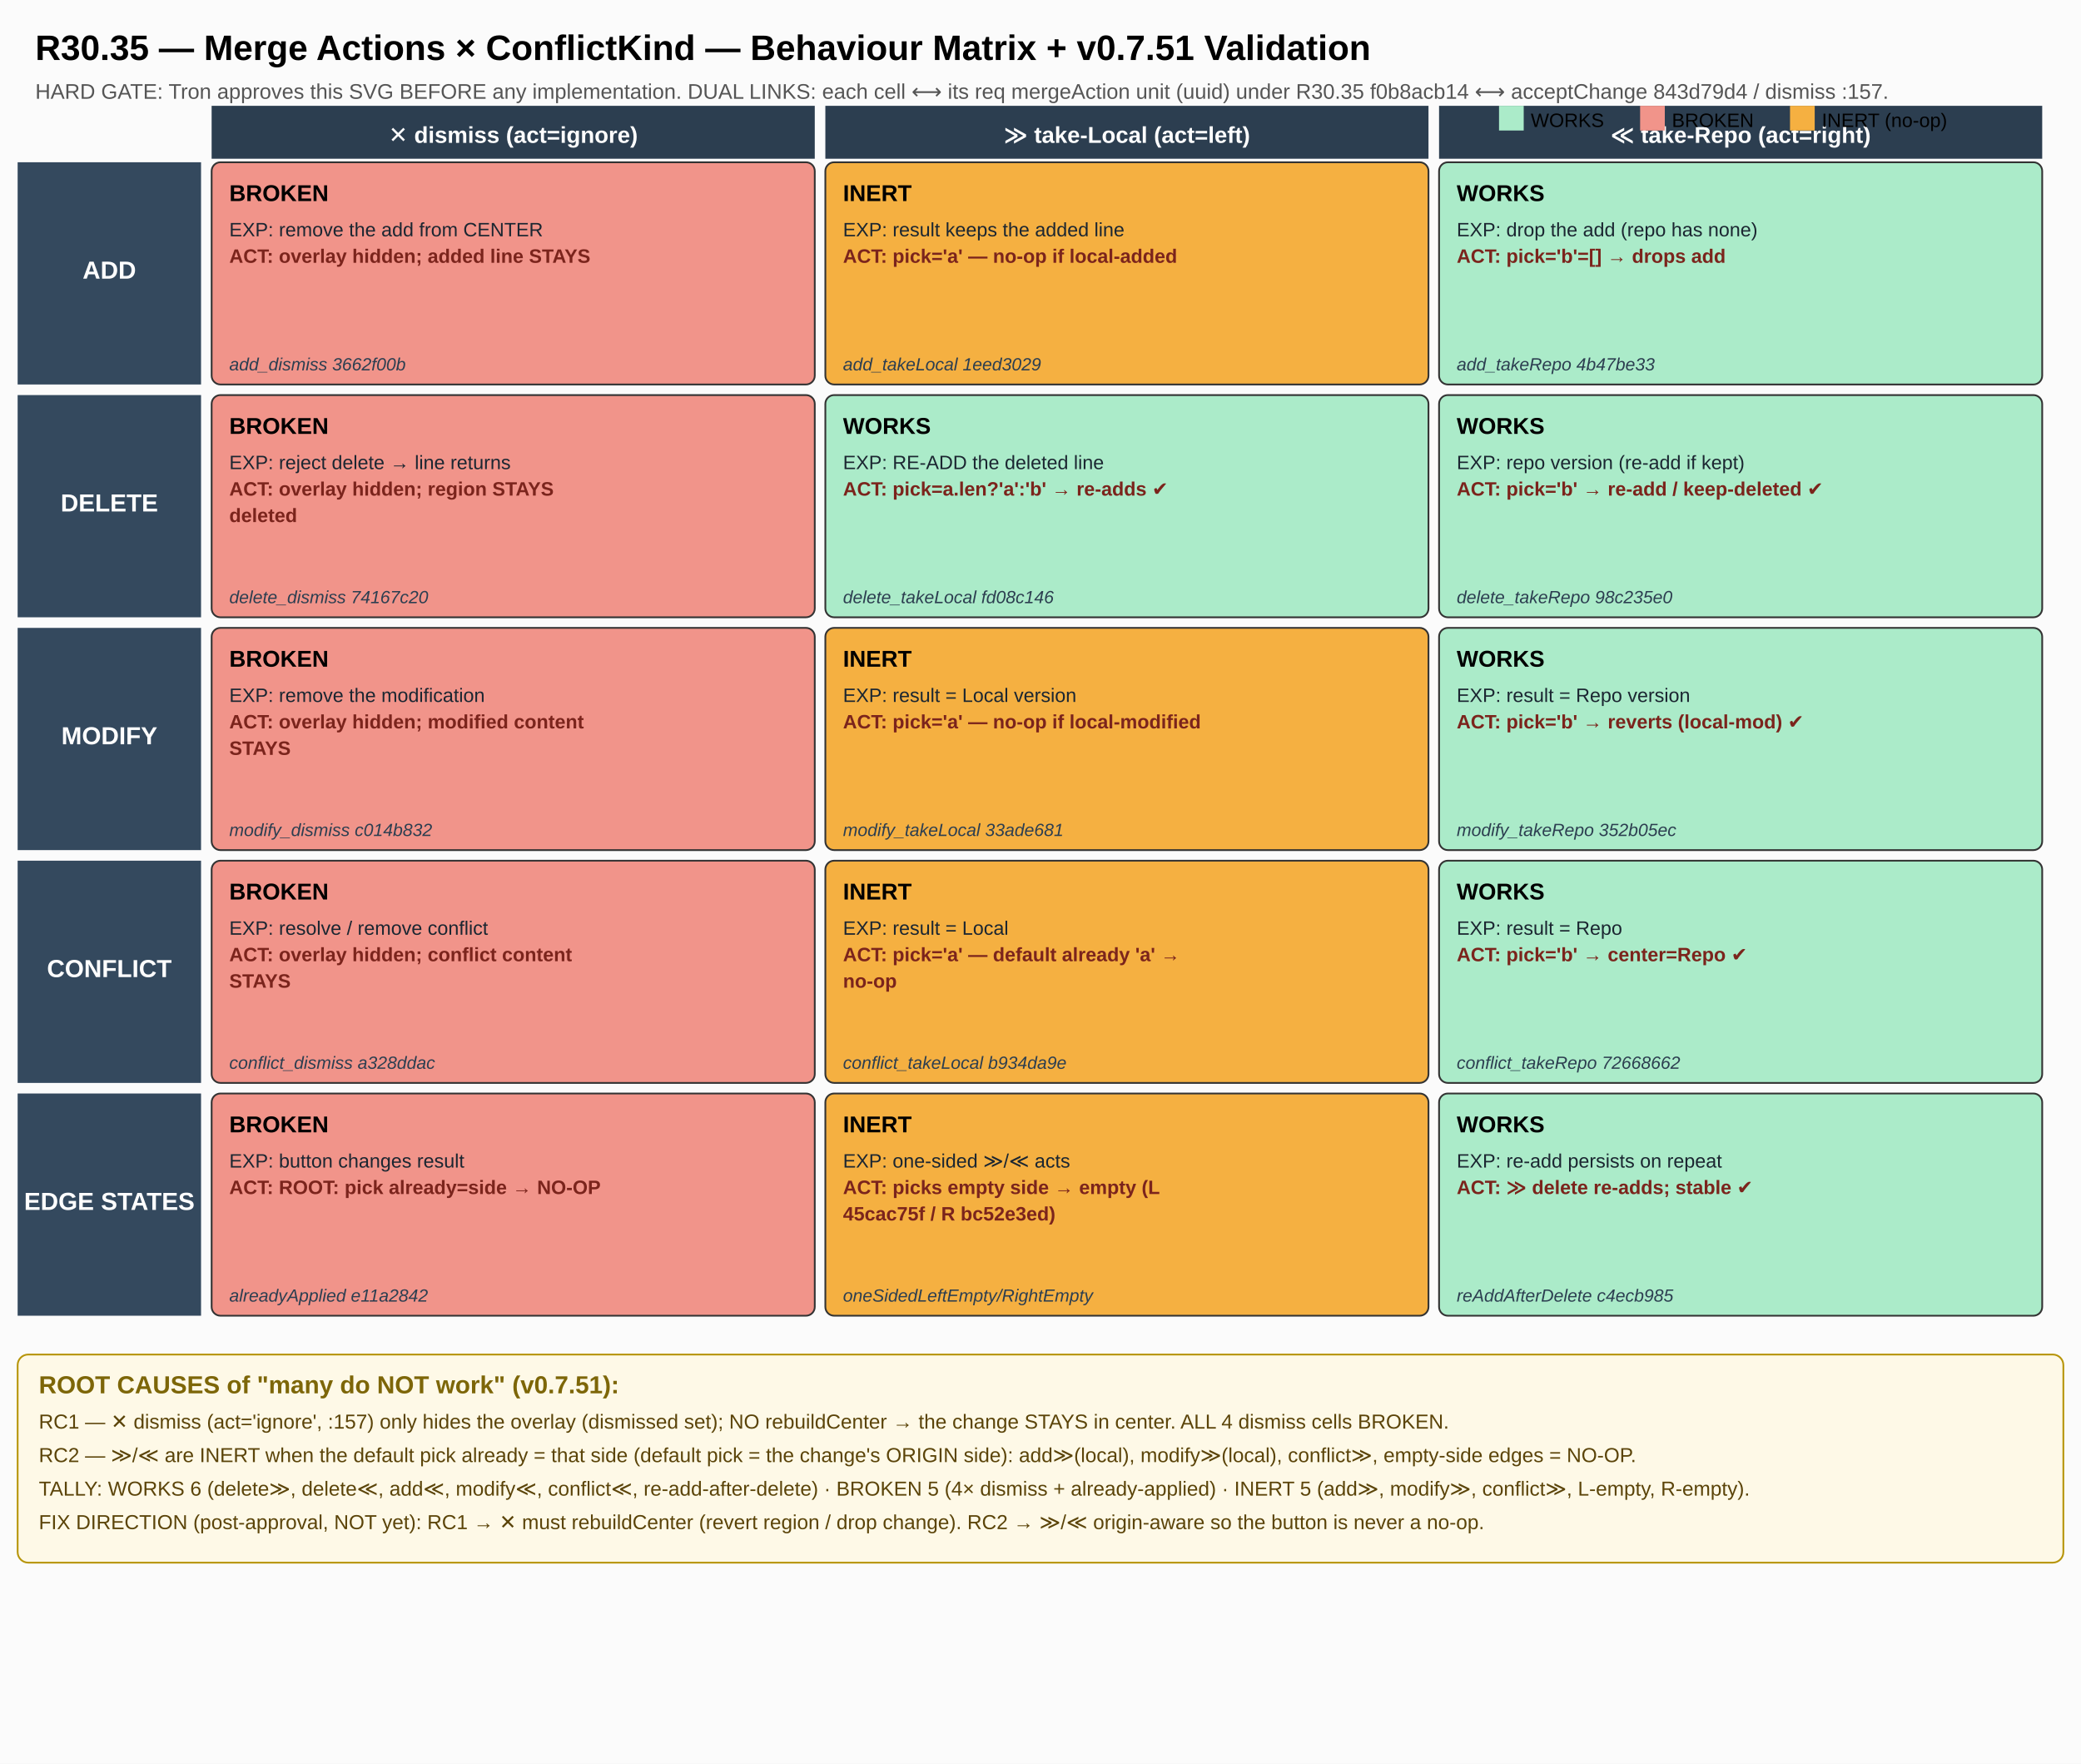
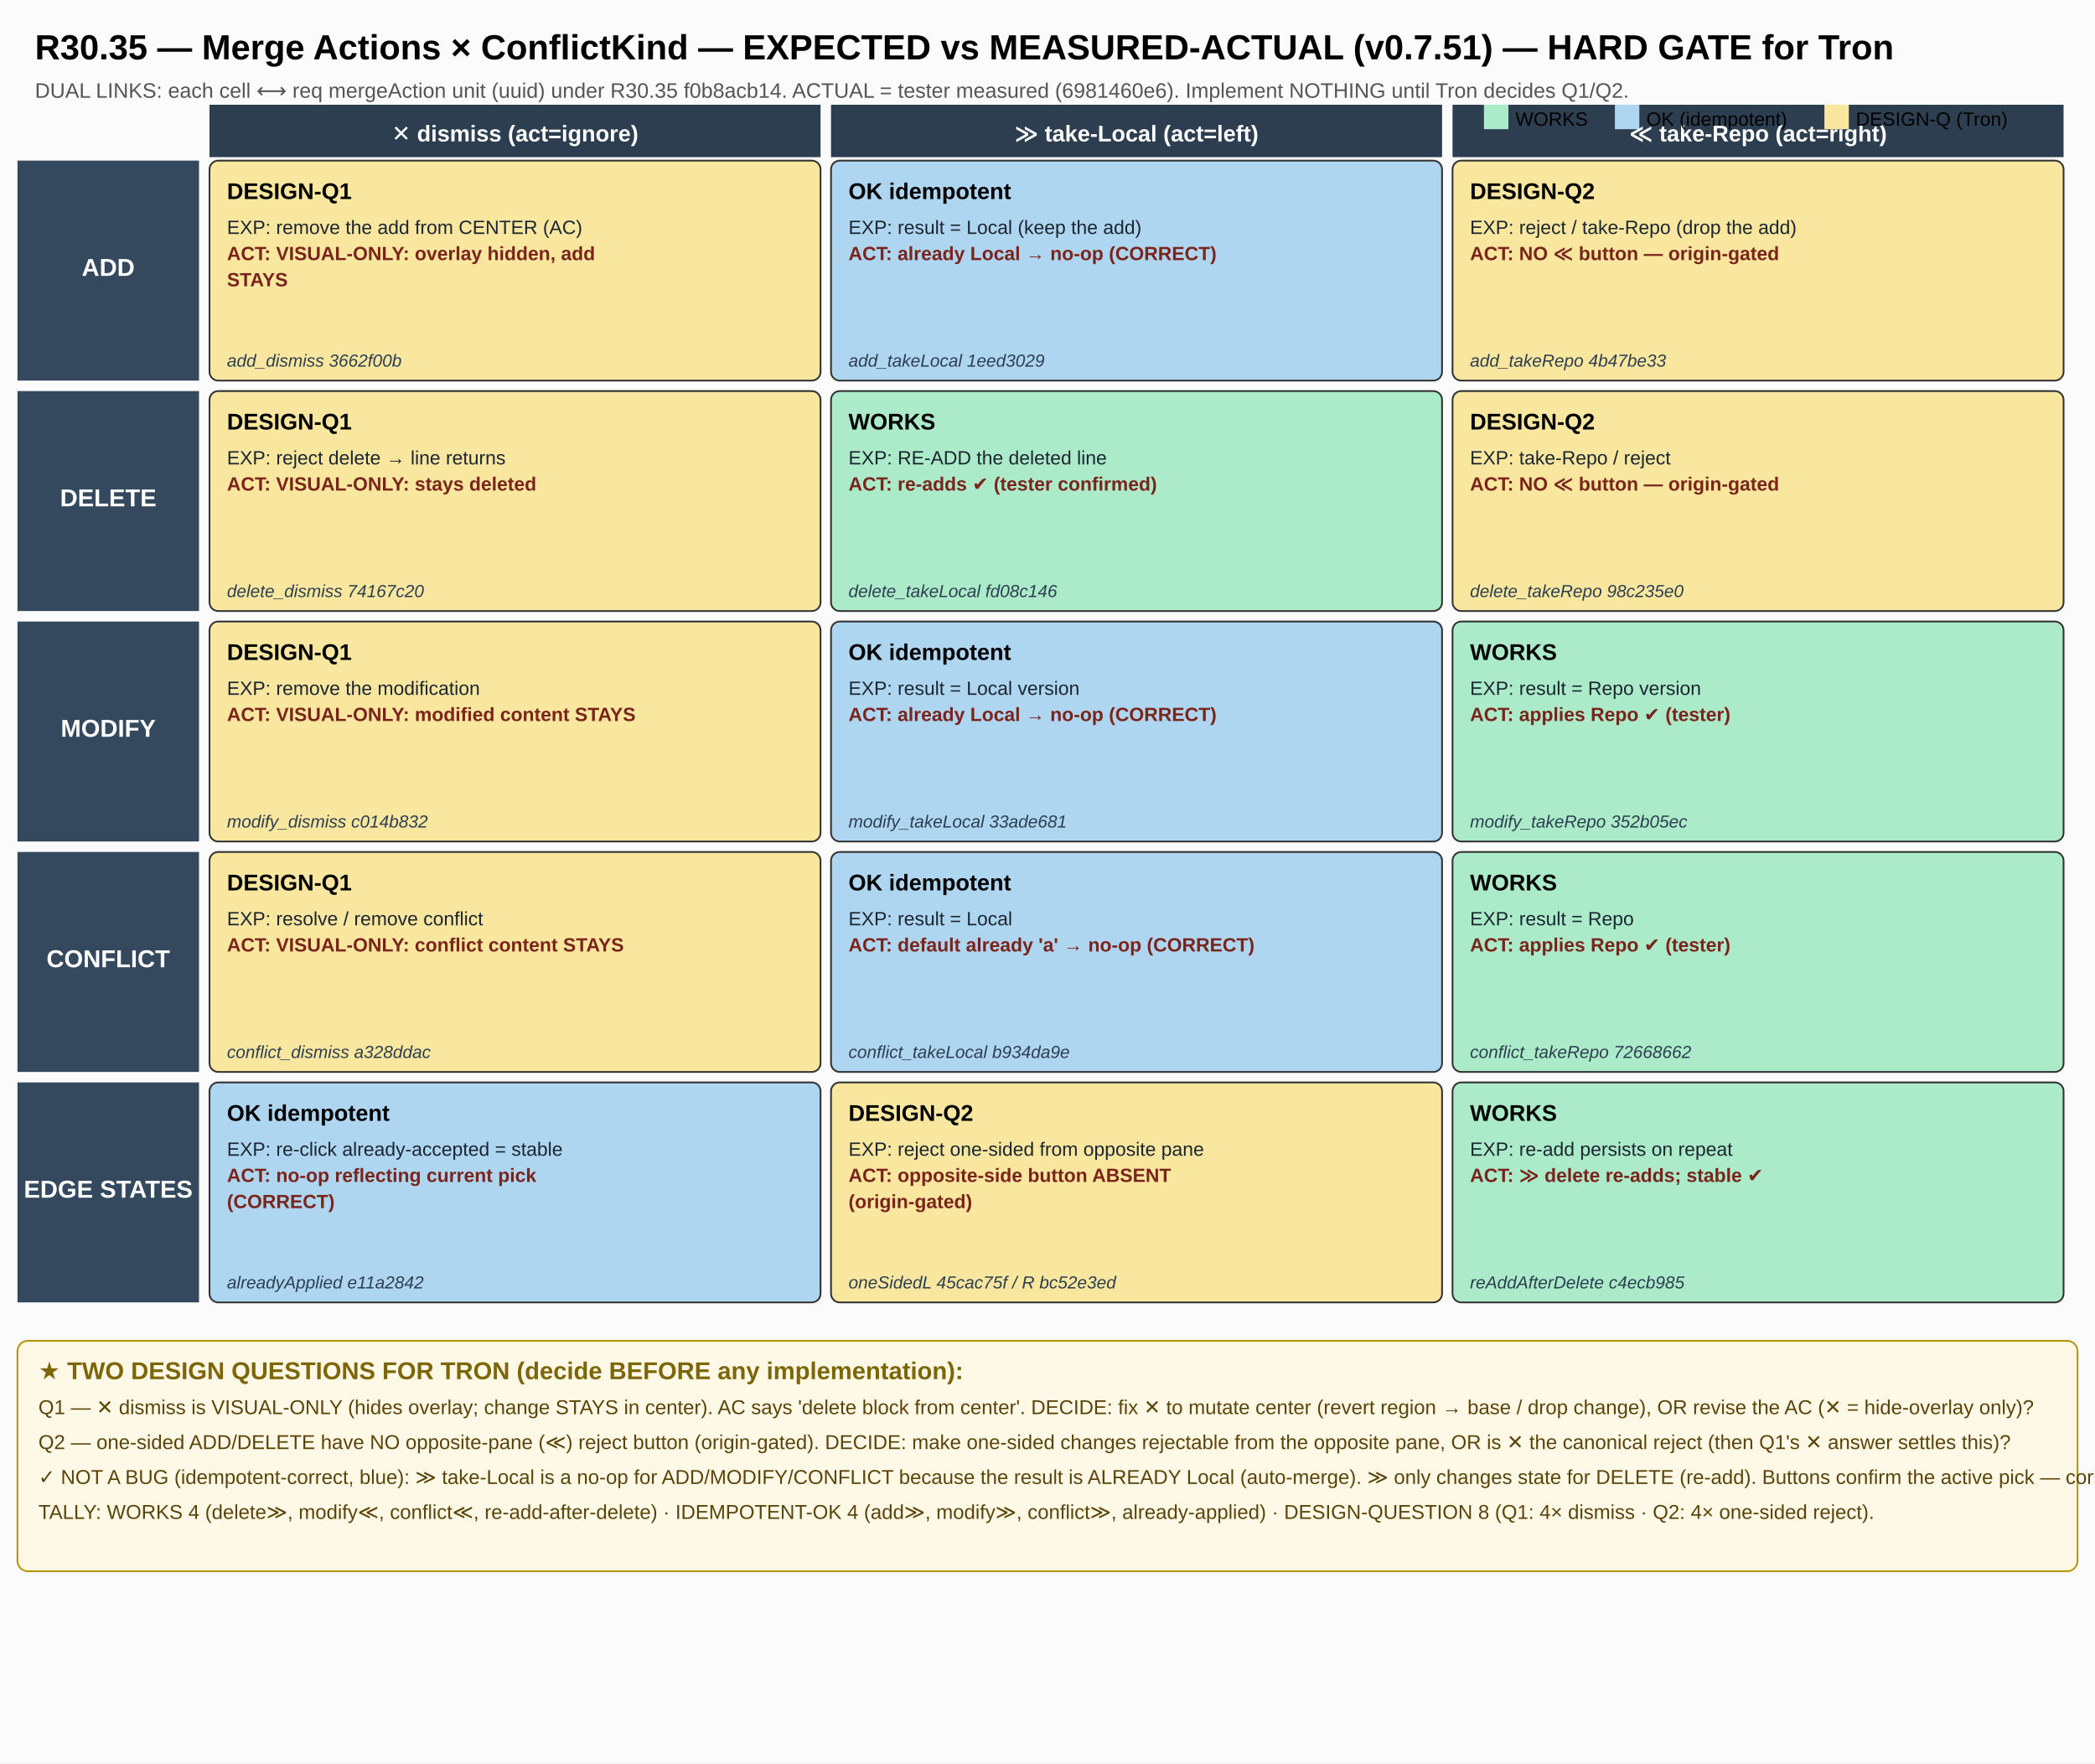
- <svg xmlns="http://www.w3.org/2000/svg" width="1180" height="1000" font-family="Segoe UI,Arial,sans-serif">
-   <rect width="1180" height="1000" fill="#fbfbfb" />
-   <text x="20" y="34" font-size="20" font-weight="700">R30.35 — Merge Actions × ConflictKind — Behaviour Matrix + v0.7.51 Validation</text>
-   <text x="20" y="56" font-size="12" fill="#555">HARD GATE: Tron approves this SVG BEFORE any implementation. DUAL LINKS: each cell ⟷ its req mergeAction unit (uuid) under R30.35 f0b8acb14 ⟷ acceptChange 843d79d4 / dismiss :157.</text>
-   <rect x="120" y="60" width="342" height="30" fill="#2c3e50" />
-   <text x="291.0" y="81" font-size="13" fill="#fff" font-weight="700" text-anchor="middle">✕ dismiss (act=ignore)</text>
-   <rect x="468" y="60" width="342" height="30" fill="#2c3e50" />
-   <text x="639.0" y="81" font-size="13" fill="#fff" font-weight="700" text-anchor="middle">≫ take-Local (act=left)</text>
-   <rect x="816" y="60" width="342" height="30" fill="#2c3e50" />
-   <text x="987.0" y="81" font-size="13" fill="#fff" font-weight="700" text-anchor="middle">≪ take-Repo (act=right)</text>
+ <svg xmlns="http://www.w3.org/2000/svg" width="1200" height="1010" font-family="Segoe UI,Arial,sans-serif">
+   <rect width="1200" height="1010" fill="#fbfbfb" />
+   <text x="20" y="34" font-size="20" font-weight="700">R30.35 — Merge Actions × ConflictKind — EXPECTED vs MEASURED-ACTUAL (v0.7.51) — HARD GATE for Tron</text>
+   <text x="20" y="56" font-size="12" fill="#555">DUAL LINKS: each cell ⟷ req mergeAction unit (uuid) under R30.35 f0b8acb14. ACTUAL = tester measured (6981460e6). Implement NOTHING until Tron decides Q1/Q2.</text>
+   <rect x="120" y="60" width="350" height="30" fill="#2c3e50" />
+   <text x="295.0" y="81" font-size="13" fill="#fff" font-weight="700" text-anchor="middle">✕ dismiss (act=ignore)</text>
+   <rect x="476" y="60" width="350" height="30" fill="#2c3e50" />
+   <text x="651.0" y="81" font-size="13" fill="#fff" font-weight="700" text-anchor="middle">≫ take-Local (act=left)</text>
+   <rect x="832" y="60" width="350" height="30" fill="#2c3e50" />
+   <text x="1007.0" y="81" font-size="13" fill="#fff" font-weight="700" text-anchor="middle">≪ take-Repo (act=right)</text>
  <rect x="10" y="92" width="104" height="126" fill="#34495e" />
  <text x="62" y="158.0" font-size="14" fill="#fff" font-weight="700" text-anchor="middle">ADD</text>
-   <rect x="120" y="92" width="342" height="126" fill="#f1948a" stroke="#333" stroke-width="1" rx="5" />
-   <text x="130" y="114" font-size="13" font-weight="800">BROKEN</text>
-   <text x="130" y="134" font-size="11" fill="#1b2631">EXP: remove the add from CENTER</text>
-   <text x="130" y="149" font-size="11" fill="#7b241c" font-weight="600">ACT: overlay hidden; added line STAYS</text>
+   <rect x="120" y="92" width="350" height="126" fill="#f9e79f" stroke="#333" stroke-width="1" rx="5" />
+   <text x="130" y="114" font-size="13" font-weight="800">DESIGN-Q1</text>
+   <text x="130" y="134" font-size="11" fill="#1b2631">EXP: remove the add from CENTER (AC)</text>
+   <text x="130" y="149" font-size="11" fill="#7b241c" font-weight="600">ACT: VISUAL-ONLY: overlay hidden, add</text>
+   <text x="130" y="164" font-size="11" fill="#7b241c" font-weight="600">STAYS</text>
  <text x="130" y="210" font-size="10" fill="#2c3e50" font-style="italic">add_dismiss 3662f00b</text>
-   <rect x="468" y="92" width="342" height="126" fill="#f5b041" stroke="#333" stroke-width="1" rx="5" />
-   <text x="478" y="114" font-size="13" font-weight="800">INERT</text>
-   <text x="478" y="134" font-size="11" fill="#1b2631">EXP: result keeps the added line</text>
-   <text x="478" y="149" font-size="11" fill="#7b241c" font-weight="600">ACT: pick='a' — no-op if local-added</text>
-   <text x="478" y="210" font-size="10" fill="#2c3e50" font-style="italic">add_takeLocal 1eed3029</text>
-   <rect x="816" y="92" width="342" height="126" fill="#abebc9" stroke="#333" stroke-width="1" rx="5" />
-   <text x="826" y="114" font-size="13" font-weight="800">WORKS</text>
-   <text x="826" y="134" font-size="11" fill="#1b2631">EXP: drop the add (repo has none)</text>
-   <text x="826" y="149" font-size="11" fill="#7b241c" font-weight="600">ACT: pick='b'=[] → drops add</text>
-   <text x="826" y="210" font-size="10" fill="#2c3e50" font-style="italic">add_takeRepo 4b47be33</text>
+   <rect x="476" y="92" width="350" height="126" fill="#aed6f1" stroke="#333" stroke-width="1" rx="5" />
+   <text x="486" y="114" font-size="13" font-weight="800">OK idempotent</text>
+   <text x="486" y="134" font-size="11" fill="#1b2631">EXP: result = Local (keep the add)</text>
+   <text x="486" y="149" font-size="11" fill="#7b241c" font-weight="600">ACT: already Local → no-op (CORRECT)</text>
+   <text x="486" y="210" font-size="10" fill="#2c3e50" font-style="italic">add_takeLocal 1eed3029</text>
+   <rect x="832" y="92" width="350" height="126" fill="#f9e79f" stroke="#333" stroke-width="1" rx="5" />
+   <text x="842" y="114" font-size="13" font-weight="800">DESIGN-Q2</text>
+   <text x="842" y="134" font-size="11" fill="#1b2631">EXP: reject / take-Repo (drop the add)</text>
+   <text x="842" y="149" font-size="11" fill="#7b241c" font-weight="600">ACT: NO ≪ button — origin-gated</text>
+   <text x="842" y="210" font-size="10" fill="#2c3e50" font-style="italic">add_takeRepo 4b47be33</text>
  <rect x="10" y="224" width="104" height="126" fill="#34495e" />
  <text x="62" y="290.0" font-size="14" fill="#fff" font-weight="700" text-anchor="middle">DELETE</text>
-   <rect x="120" y="224" width="342" height="126" fill="#f1948a" stroke="#333" stroke-width="1" rx="5" />
-   <text x="130" y="246" font-size="13" font-weight="800">BROKEN</text>
+   <rect x="120" y="224" width="350" height="126" fill="#f9e79f" stroke="#333" stroke-width="1" rx="5" />
+   <text x="130" y="246" font-size="13" font-weight="800">DESIGN-Q1</text>
  <text x="130" y="266" font-size="11" fill="#1b2631">EXP: reject delete → line returns</text>
-   <text x="130" y="281" font-size="11" fill="#7b241c" font-weight="600">ACT: overlay hidden; region STAYS</text>
-   <text x="130" y="296" font-size="11" fill="#7b241c" font-weight="600">deleted</text>
+   <text x="130" y="281" font-size="11" fill="#7b241c" font-weight="600">ACT: VISUAL-ONLY: stays deleted</text>
  <text x="130" y="342" font-size="10" fill="#2c3e50" font-style="italic">delete_dismiss 74167c20</text>
-   <rect x="468" y="224" width="342" height="126" fill="#abebc9" stroke="#333" stroke-width="1" rx="5" />
-   <text x="478" y="246" font-size="13" font-weight="800">WORKS</text>
-   <text x="478" y="266" font-size="11" fill="#1b2631">EXP: RE-ADD the deleted line</text>
-   <text x="478" y="281" font-size="11" fill="#7b241c" font-weight="600">ACT: pick=a.len?'a':'b' → re-adds ✔</text>
-   <text x="478" y="342" font-size="10" fill="#2c3e50" font-style="italic">delete_takeLocal fd08c146</text>
-   <rect x="816" y="224" width="342" height="126" fill="#abebc9" stroke="#333" stroke-width="1" rx="5" />
-   <text x="826" y="246" font-size="13" font-weight="800">WORKS</text>
-   <text x="826" y="266" font-size="11" fill="#1b2631">EXP: repo version (re-add if kept)</text>
-   <text x="826" y="281" font-size="11" fill="#7b241c" font-weight="600">ACT: pick='b' → re-add / keep-deleted ✔</text>
-   <text x="826" y="342" font-size="10" fill="#2c3e50" font-style="italic">delete_takeRepo 98c235e0</text>
+   <rect x="476" y="224" width="350" height="126" fill="#abebc9" stroke="#333" stroke-width="1" rx="5" />
+   <text x="486" y="246" font-size="13" font-weight="800">WORKS</text>
+   <text x="486" y="266" font-size="11" fill="#1b2631">EXP: RE-ADD the deleted line</text>
+   <text x="486" y="281" font-size="11" fill="#7b241c" font-weight="600">ACT: re-adds ✔ (tester confirmed)</text>
+   <text x="486" y="342" font-size="10" fill="#2c3e50" font-style="italic">delete_takeLocal fd08c146</text>
+   <rect x="832" y="224" width="350" height="126" fill="#f9e79f" stroke="#333" stroke-width="1" rx="5" />
+   <text x="842" y="246" font-size="13" font-weight="800">DESIGN-Q2</text>
+   <text x="842" y="266" font-size="11" fill="#1b2631">EXP: take-Repo / reject</text>
+   <text x="842" y="281" font-size="11" fill="#7b241c" font-weight="600">ACT: NO ≪ button — origin-gated</text>
+   <text x="842" y="342" font-size="10" fill="#2c3e50" font-style="italic">delete_takeRepo 98c235e0</text>
  <rect x="10" y="356" width="104" height="126" fill="#34495e" />
  <text x="62" y="422.0" font-size="14" fill="#fff" font-weight="700" text-anchor="middle">MODIFY</text>
-   <rect x="120" y="356" width="342" height="126" fill="#f1948a" stroke="#333" stroke-width="1" rx="5" />
-   <text x="130" y="378" font-size="13" font-weight="800">BROKEN</text>
+   <rect x="120" y="356" width="350" height="126" fill="#f9e79f" stroke="#333" stroke-width="1" rx="5" />
+   <text x="130" y="378" font-size="13" font-weight="800">DESIGN-Q1</text>
  <text x="130" y="398" font-size="11" fill="#1b2631">EXP: remove the modification</text>
-   <text x="130" y="413" font-size="11" fill="#7b241c" font-weight="600">ACT: overlay hidden; modified content</text>
-   <text x="130" y="428" font-size="11" fill="#7b241c" font-weight="600">STAYS</text>
+   <text x="130" y="413" font-size="11" fill="#7b241c" font-weight="600">ACT: VISUAL-ONLY: modified content STAYS</text>
  <text x="130" y="474" font-size="10" fill="#2c3e50" font-style="italic">modify_dismiss c014b832</text>
-   <rect x="468" y="356" width="342" height="126" fill="#f5b041" stroke="#333" stroke-width="1" rx="5" />
-   <text x="478" y="378" font-size="13" font-weight="800">INERT</text>
-   <text x="478" y="398" font-size="11" fill="#1b2631">EXP: result = Local version</text>
-   <text x="478" y="413" font-size="11" fill="#7b241c" font-weight="600">ACT: pick='a' — no-op if local-modified</text>
-   <text x="478" y="474" font-size="10" fill="#2c3e50" font-style="italic">modify_takeLocal 33ade681</text>
-   <rect x="816" y="356" width="342" height="126" fill="#abebc9" stroke="#333" stroke-width="1" rx="5" />
-   <text x="826" y="378" font-size="13" font-weight="800">WORKS</text>
-   <text x="826" y="398" font-size="11" fill="#1b2631">EXP: result = Repo version</text>
-   <text x="826" y="413" font-size="11" fill="#7b241c" font-weight="600">ACT: pick='b' → reverts (local-mod) ✔</text>
-   <text x="826" y="474" font-size="10" fill="#2c3e50" font-style="italic">modify_takeRepo 352b05ec</text>
+   <rect x="476" y="356" width="350" height="126" fill="#aed6f1" stroke="#333" stroke-width="1" rx="5" />
+   <text x="486" y="378" font-size="13" font-weight="800">OK idempotent</text>
+   <text x="486" y="398" font-size="11" fill="#1b2631">EXP: result = Local version</text>
+   <text x="486" y="413" font-size="11" fill="#7b241c" font-weight="600">ACT: already Local → no-op (CORRECT)</text>
+   <text x="486" y="474" font-size="10" fill="#2c3e50" font-style="italic">modify_takeLocal 33ade681</text>
+   <rect x="832" y="356" width="350" height="126" fill="#abebc9" stroke="#333" stroke-width="1" rx="5" />
+   <text x="842" y="378" font-size="13" font-weight="800">WORKS</text>
+   <text x="842" y="398" font-size="11" fill="#1b2631">EXP: result = Repo version</text>
+   <text x="842" y="413" font-size="11" fill="#7b241c" font-weight="600">ACT: applies Repo ✔ (tester)</text>
+   <text x="842" y="474" font-size="10" fill="#2c3e50" font-style="italic">modify_takeRepo 352b05ec</text>
  <rect x="10" y="488" width="104" height="126" fill="#34495e" />
  <text x="62" y="554.0" font-size="14" fill="#fff" font-weight="700" text-anchor="middle">CONFLICT</text>
-   <rect x="120" y="488" width="342" height="126" fill="#f1948a" stroke="#333" stroke-width="1" rx="5" />
-   <text x="130" y="510" font-size="13" font-weight="800">BROKEN</text>
+   <rect x="120" y="488" width="350" height="126" fill="#f9e79f" stroke="#333" stroke-width="1" rx="5" />
+   <text x="130" y="510" font-size="13" font-weight="800">DESIGN-Q1</text>
  <text x="130" y="530" font-size="11" fill="#1b2631">EXP: resolve / remove conflict</text>
-   <text x="130" y="545" font-size="11" fill="#7b241c" font-weight="600">ACT: overlay hidden; conflict content</text>
-   <text x="130" y="560" font-size="11" fill="#7b241c" font-weight="600">STAYS</text>
+   <text x="130" y="545" font-size="11" fill="#7b241c" font-weight="600">ACT: VISUAL-ONLY: conflict content STAYS</text>
  <text x="130" y="606" font-size="10" fill="#2c3e50" font-style="italic">conflict_dismiss a328ddac</text>
-   <rect x="468" y="488" width="342" height="126" fill="#f5b041" stroke="#333" stroke-width="1" rx="5" />
-   <text x="478" y="510" font-size="13" font-weight="800">INERT</text>
-   <text x="478" y="530" font-size="11" fill="#1b2631">EXP: result = Local</text>
-   <text x="478" y="545" font-size="11" fill="#7b241c" font-weight="600">ACT: pick='a' — default already 'a' →</text>
-   <text x="478" y="560" font-size="11" fill="#7b241c" font-weight="600">no-op</text>
-   <text x="478" y="606" font-size="10" fill="#2c3e50" font-style="italic">conflict_takeLocal b934da9e</text>
-   <rect x="816" y="488" width="342" height="126" fill="#abebc9" stroke="#333" stroke-width="1" rx="5" />
-   <text x="826" y="510" font-size="13" font-weight="800">WORKS</text>
-   <text x="826" y="530" font-size="11" fill="#1b2631">EXP: result = Repo</text>
-   <text x="826" y="545" font-size="11" fill="#7b241c" font-weight="600">ACT: pick='b' → center=Repo ✔</text>
-   <text x="826" y="606" font-size="10" fill="#2c3e50" font-style="italic">conflict_takeRepo 72668662</text>
+   <rect x="476" y="488" width="350" height="126" fill="#aed6f1" stroke="#333" stroke-width="1" rx="5" />
+   <text x="486" y="510" font-size="13" font-weight="800">OK idempotent</text>
+   <text x="486" y="530" font-size="11" fill="#1b2631">EXP: result = Local</text>
+   <text x="486" y="545" font-size="11" fill="#7b241c" font-weight="600">ACT: default already 'a' → no-op (CORRECT)</text>
+   <text x="486" y="606" font-size="10" fill="#2c3e50" font-style="italic">conflict_takeLocal b934da9e</text>
+   <rect x="832" y="488" width="350" height="126" fill="#abebc9" stroke="#333" stroke-width="1" rx="5" />
+   <text x="842" y="510" font-size="13" font-weight="800">WORKS</text>
+   <text x="842" y="530" font-size="11" fill="#1b2631">EXP: result = Repo</text>
+   <text x="842" y="545" font-size="11" fill="#7b241c" font-weight="600">ACT: applies Repo ✔ (tester)</text>
+   <text x="842" y="606" font-size="10" fill="#2c3e50" font-style="italic">conflict_takeRepo 72668662</text>
  <rect x="10" y="620" width="104" height="126" fill="#34495e" />
  <text x="62" y="686.0" font-size="14" fill="#fff" font-weight="700" text-anchor="middle">EDGE STATES</text>
-   <rect x="120" y="620" width="342" height="126" fill="#f1948a" stroke="#333" stroke-width="1" rx="5" />
-   <text x="130" y="642" font-size="13" font-weight="800">BROKEN</text>
-   <text x="130" y="662" font-size="11" fill="#1b2631">EXP: button changes result</text>
-   <text x="130" y="677" font-size="11" fill="#7b241c" font-weight="600">ACT: ROOT: pick already=side → NO-OP</text>
+   <rect x="120" y="620" width="350" height="126" fill="#aed6f1" stroke="#333" stroke-width="1" rx="5" />
+   <text x="130" y="642" font-size="13" font-weight="800">OK idempotent</text>
+   <text x="130" y="662" font-size="11" fill="#1b2631">EXP: re-click already-accepted = stable</text>
+   <text x="130" y="677" font-size="11" fill="#7b241c" font-weight="600">ACT: no-op reflecting current pick</text>
+   <text x="130" y="692" font-size="11" fill="#7b241c" font-weight="600">(CORRECT)</text>
  <text x="130" y="738" font-size="10" fill="#2c3e50" font-style="italic">alreadyApplied e11a2842</text>
-   <rect x="468" y="620" width="342" height="126" fill="#f5b041" stroke="#333" stroke-width="1" rx="5" />
-   <text x="478" y="642" font-size="13" font-weight="800">INERT</text>
-   <text x="478" y="662" font-size="11" fill="#1b2631">EXP: one-sided ≫/≪ acts</text>
-   <text x="478" y="677" font-size="11" fill="#7b241c" font-weight="600">ACT: picks empty side → empty (L</text>
-   <text x="478" y="692" font-size="11" fill="#7b241c" font-weight="600">45cac75f / R bc52e3ed)</text>
-   <text x="478" y="738" font-size="10" fill="#2c3e50" font-style="italic">oneSidedLeftEmpty/RightEmpty</text>
-   <rect x="816" y="620" width="342" height="126" fill="#abebc9" stroke="#333" stroke-width="1" rx="5" />
-   <text x="826" y="642" font-size="13" font-weight="800">WORKS</text>
-   <text x="826" y="662" font-size="11" fill="#1b2631">EXP: re-add persists on repeat</text>
-   <text x="826" y="677" font-size="11" fill="#7b241c" font-weight="600">ACT: ≫ delete re-adds; stable ✔</text>
-   <text x="826" y="738" font-size="10" fill="#2c3e50" font-style="italic">reAddAfterDelete c4ecb985</text>
-   <rect x="10" y="768" width="1160" height="118" fill="#fef9e7" stroke="#b7950b" rx="6" />
-   <text x="22" y="790" font-size="14" font-weight="700" fill="#7d6608">ROOT CAUSES of "many do NOT work" (v0.7.51):</text>
-   <text x="22" y="810" font-size="11.5" fill="#5b4409">RC1 — ✕ dismiss (act='ignore', :157) only hides the overlay (dismissed set); NO rebuildCenter → the change STAYS in center. ALL 4 dismiss cells BROKEN.</text>
-   <text x="22" y="829" font-size="11.5" fill="#5b4409">RC2 — ≫/≪ are INERT when the default pick already = that side (default pick = the change's ORIGIN side): add≫(local), modify≫(local), conflict≫, empty-side edges = NO-OP.</text>
-   <text x="22" y="848" font-size="11.5" fill="#5b4409">TALLY: WORKS 6 (delete≫, delete≪, add≪, modify≪, conflict≪, re-add-after-delete) · BROKEN 5 (4× dismiss + already-applied) · INERT 5 (add≫, modify≫, conflict≫, L-empty, R-empty).</text>
-   <text x="22" y="867" font-size="11.5" fill="#5b4409">FIX DIRECTION (post-approval, NOT yet): RC1 → ✕ must rebuildCenter (revert region / drop change). RC2 → ≫/≪ origin-aware so the button is never a no-op.</text>
+   <rect x="476" y="620" width="350" height="126" fill="#f9e79f" stroke="#333" stroke-width="1" rx="5" />
+   <text x="486" y="642" font-size="13" font-weight="800">DESIGN-Q2</text>
+   <text x="486" y="662" font-size="11" fill="#1b2631">EXP: reject one-sided from opposite pane</text>
+   <text x="486" y="677" font-size="11" fill="#7b241c" font-weight="600">ACT: opposite-side button ABSENT</text>
+   <text x="486" y="692" font-size="11" fill="#7b241c" font-weight="600">(origin-gated)</text>
+   <text x="486" y="738" font-size="10" fill="#2c3e50" font-style="italic">oneSidedL 45cac75f / R bc52e3ed</text>
+   <rect x="832" y="620" width="350" height="126" fill="#abebc9" stroke="#333" stroke-width="1" rx="5" />
+   <text x="842" y="642" font-size="13" font-weight="800">WORKS</text>
+   <text x="842" y="662" font-size="11" fill="#1b2631">EXP: re-add persists on repeat</text>
+   <text x="842" y="677" font-size="11" fill="#7b241c" font-weight="600">ACT: ≫ delete re-adds; stable ✔</text>
+   <text x="842" y="738" font-size="10" fill="#2c3e50" font-style="italic">reAddAfterDelete c4ecb985</text>
+   <rect x="10" y="768" width="1180" height="132" fill="#fef9e7" stroke="#b7950b" rx="6" />
+   <text x="22" y="790" font-size="14" font-weight="700" fill="#7d6608">★ TWO DESIGN QUESTIONS FOR TRON (decide BEFORE any implementation):</text>
+   <text x="22" y="810" font-size="11.5" fill="#5b4409">Q1 — ✕ dismiss is VISUAL-ONLY (hides overlay; change STAYS in center). AC says 'delete block from center'. DECIDE: fix ✕ to mutate center (revert region → base / drop change), OR revise the AC (✕ = hide-overlay only)?</text>
+   <text x="22" y="830" font-size="11.5" fill="#5b4409">Q2 — one-sided ADD/DELETE have NO opposite-pane (≪) reject button (origin-gated). DECIDE: make one-sided changes rejectable from the opposite pane, OR is ✕ the canonical reject (then Q1's ✕ answer settles this)?</text>
+   <text x="22" y="850" font-size="11.5" fill="#5b4409">✓ NOT A BUG (idempotent-correct, blue): ≫ take-Local is a no-op for ADD/MODIFY/CONFLICT because the result is ALREADY Local (auto-merge). ≫ only changes state for DELETE (re-add). Buttons confirm the active pick — correct-by-design.</text>
+   <text x="22" y="870" font-size="11.5" fill="#5b4409">TALLY: WORKS 4 (delete≫, modify≪, conflict≪, re-add-after-delete) · IDEMPOTENT-OK 4 (add≫, modify≫, conflict≫, already-applied) · DESIGN-QUESTION 8 (Q1: 4× dismiss · Q2: 4× one-sided reject).</text>
  <rect x="850" y="60" width="14" height="14" fill="#abebc9" />
  <text x="868" y="72" font-size="11">WORKS</text>
-   <rect x="930" y="60" width="14" height="14" fill="#f1948a" />
-   <text x="948" y="72" font-size="11">BROKEN</text>
-   <rect x="1015" y="60" width="14" height="14" fill="#f5b041" />
-   <text x="1033" y="72" font-size="11">INERT (no-op)</text>
+   <rect x="925" y="60" width="14" height="14" fill="#aed6f1" />
+   <text x="943" y="72" font-size="11">OK (idempotent)</text>
+   <rect x="1045" y="60" width="14" height="14" fill="#f9e79f" />
+   <text x="1063" y="72" font-size="11">DESIGN-Q (Tron)</text>
</svg>
